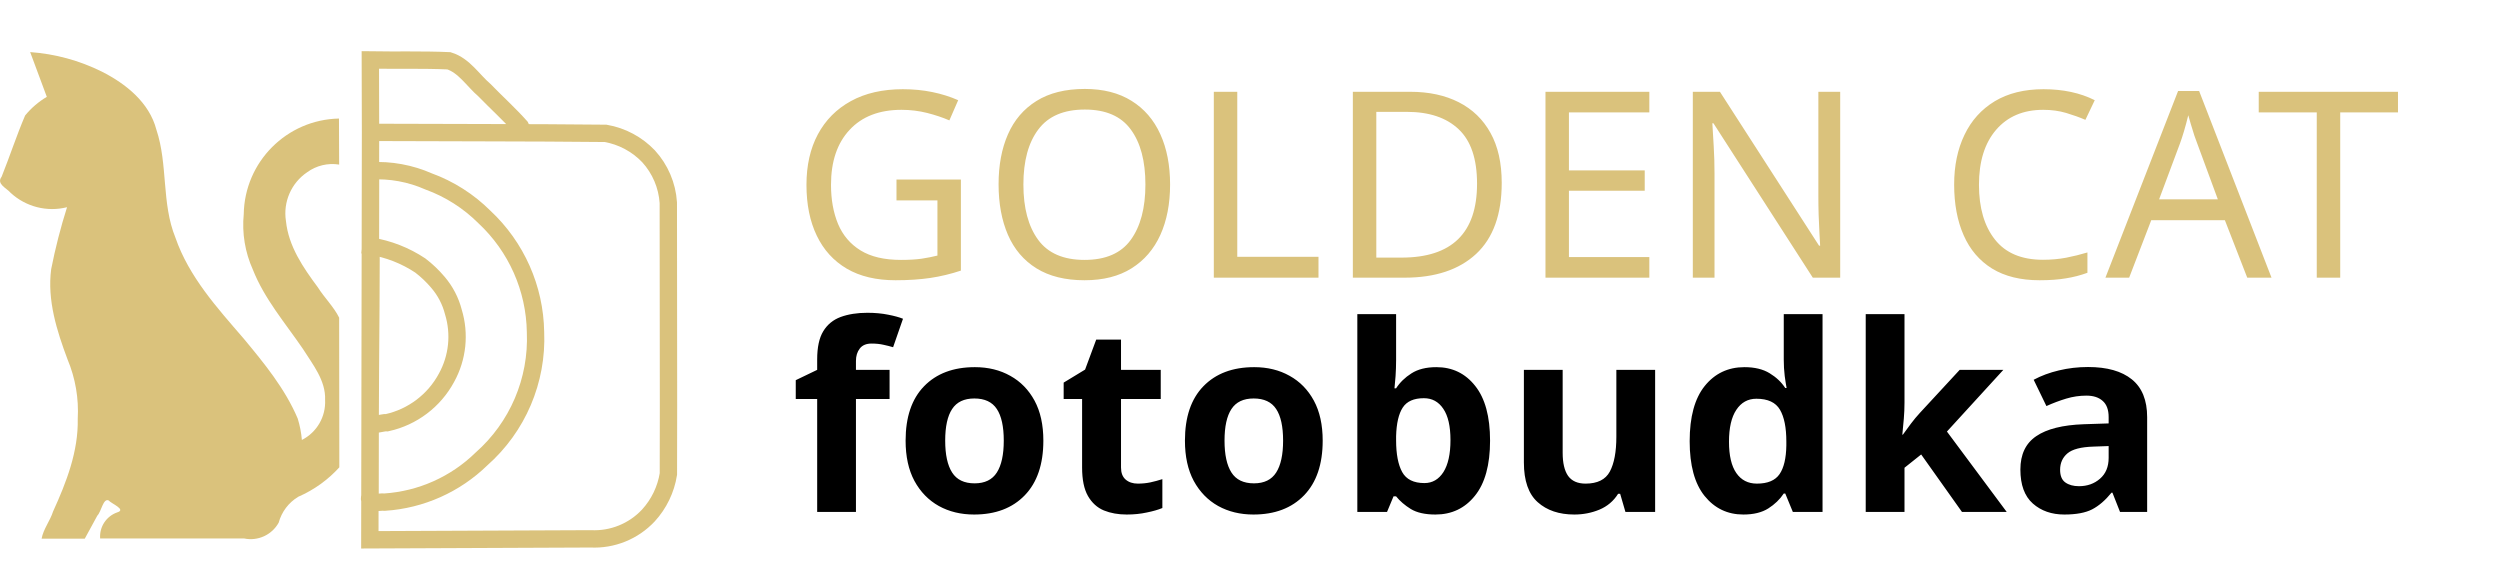
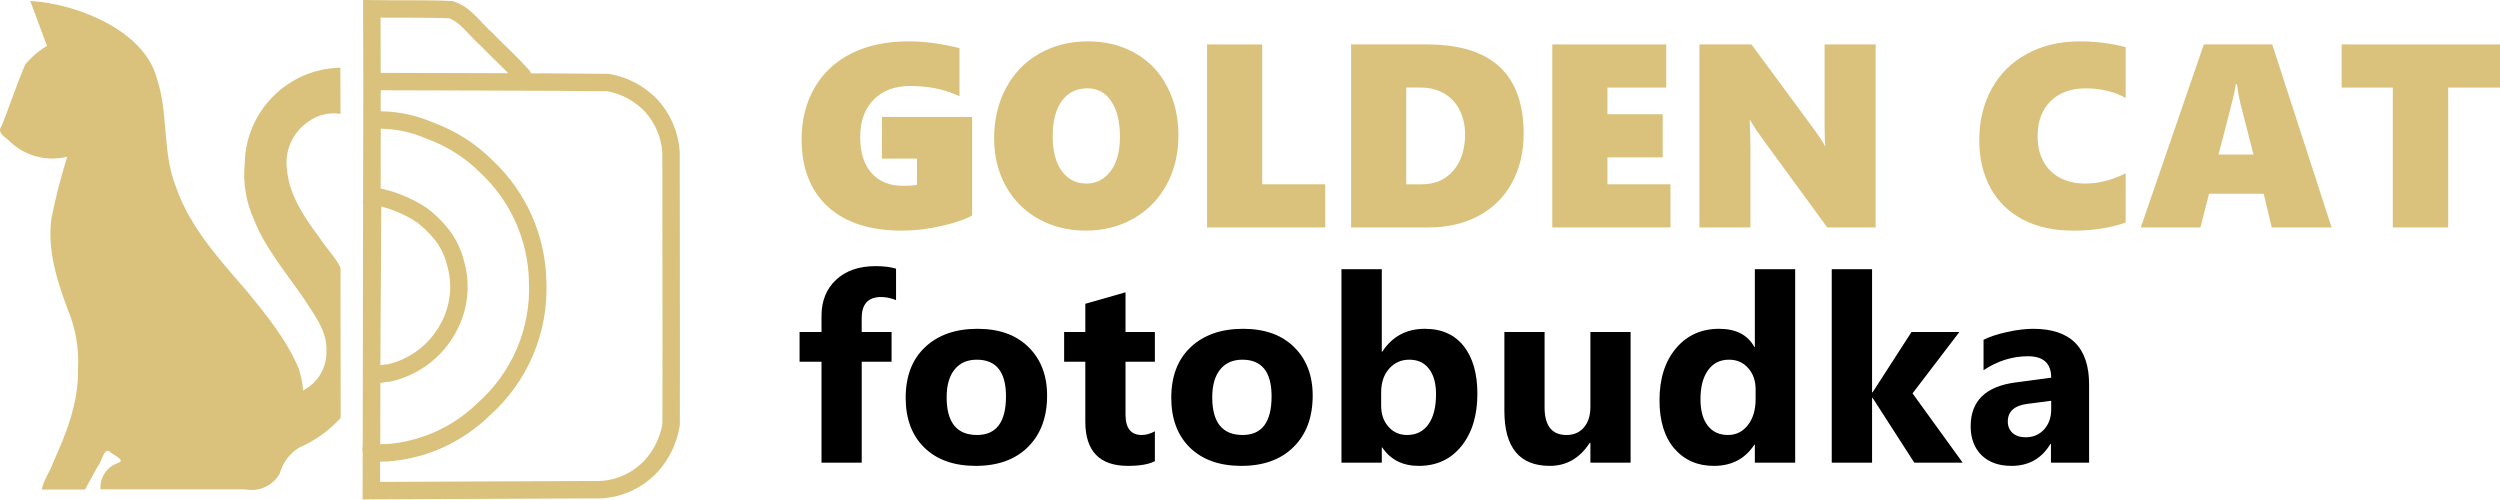
- <svg xmlns="http://www.w3.org/2000/svg" viewBox="0 0 288.113 67">
-   <defs>
-     <style>.a,.c{fill:#dac27c;}.a,.b{font-size:30px;letter-spacing:0.01em;}.a{font-family:SegoeUIBlack, Segoe UI;}.b{font-family:SegoeUI-Bold, Segoe UI;font-weight:700;}.d{fill:none;stroke:#dac27c;stroke-width:2px;}</style>
+ <svg xmlns="http://www.w3.org/2000/svg" height="57.317" width="286.934" id="svg26" version="1.1" viewBox="0 0 286.934 57.317">
+   <defs id="defs4">
+     <style id="style2">.a,.c{fill:#dac27c;}.a,.b{font-size:30px;letter-spacing:0.01em;}.a{font-family:SegoeUIBlack, Segoe UI;}.b{font-family:SegoeUI-Bold, Segoe UI;font-weight:700;}.d{fill:none;stroke:#dac27c;stroke-width:2px;}</style>
  </defs>
-   <g transform="translate(-79.887 -33)">
-     <g transform="translate(32)">
-       <text class="a" transform="translate(139 65)">
-         <tspan x="0" y="0">GOLDEN CAT</tspan>
-       </text>
-       <text class="b" transform="translate(139 92)">
-         <tspan x="0" y="0">fotobudka</tspan>
-       </text>
-     </g>
-     <g transform="translate(-641 -394)">
-       <path class="c" d="M103.318,31.3a22.149,22.149,0,0,1,8.275,2.256c2.768,1.4,5.458,3.552,6.276,6.679,1.351,4.04.579,8.485,2.2,12.46,1.553,4.494,4.8,8.073,7.851,11.608,2.372,2.856,4.783,5.792,6.241,9.235A11.762,11.762,0,0,1,134.64,76a4.9,4.9,0,0,0,2.675-4.614c.091-2.238-1.436-4.1-2.571-5.9-2.027-2.966-4.415-5.731-5.752-9.109a12.582,12.582,0,0,1-1.053-6.4,11.207,11.207,0,0,1,10.975-11.018q.01,2.653.021,5.306a4.937,4.937,0,0,0-3.69.885,5.714,5.714,0,0,0-2.442,5.619c.294,2.906,1.98,5.36,3.675,7.64.753,1.2,1.844,2.251,2.457,3.5q.01,8.624.02,17.248a13.881,13.881,0,0,1-4.73,3.389,5.009,5.009,0,0,0-2.258,2.984,3.688,3.688,0,0,1-3.977,1.825h-16.6a2.949,2.949,0,0,1,1.97-3.008c1.083-.323-.655-.992-1-1.381-.626-.266-.833,1.3-1.293,1.753l-1.448,2.657h-4.976c.2-1.1.978-2.05,1.323-3.134,1.534-3.366,2.924-6.923,2.842-10.685a15.442,15.442,0,0,0-1.171-6.829c-1.242-3.311-2.359-6.833-1.89-10.41a65.725,65.725,0,0,1,1.828-7.14,7.055,7.055,0,0,1-6.493-1.651c-.47-.558-1.687-1.026-1.047-1.86.94-2.34,1.717-4.744,2.709-7.061a9.441,9.441,0,0,1,2.5-2.147l-1.92-5.162Z" transform="translate(621.038 401.702)" />
-       <g transform="translate(768.478 452.913)">
-         <path class="d" d="M126.866,77.395a14.468,14.468,0,0,1,5.727,2.235,13.016,13.016,0,0,1,2.027,1.93,8.478,8.478,0,0,1,1.783,3.414,9.77,9.77,0,0,1-.792,7.6,10.3,10.3,0,0,1-6.834,5.169c-.584-.068-1.994.606-1.96-.215C126.824,90.944,127.007,75.78,126.866,77.395Zm0-8.675a14.621,14.621,0,0,1,6.682,1.22,17.682,17.682,0,0,1,6.436,4.1,18.532,18.532,0,0,1,5.888,13.267,18.462,18.462,0,0,1-6.239,14.628,17.634,17.634,0,0,1-11.127,4.966c-.727-.085-2.059.446-1.7-.75q.021-18.72.056-37.43Zm-.008-4.433q-.01-4.171-.021-8.342c3.016.048,6.045-.039,9.052.093,1.752.538,2.769,2.251,4.11,3.4,1.369,1.412,2.851,2.747,4.15,4.207a1.1,1.1,0,0,1,.115.685m-17.406-.041c9.03.047,18.069.016,27.093.112a8.986,8.986,0,0,1,4.953,2.649,8.789,8.789,0,0,1,2.273,5.338c-.01,10.424.047,20.852.009,31.274a9.227,9.227,0,0,1-2.31,4.782,8.531,8.531,0,0,1-6.654,2.688l-25.443.11.079-46.954Z" transform="translate(-131.748 -74.946)" />
+   <g id="g24" transform="translate(-79.89101,-38.89592)">
+     <g id="g14" transform="translate(32)" />
+     <g id="g3747">
+       <g id="text8" style="font-size:30px;font-family:SegoeUIBlack, 'Segoe UI';letter-spacing:0.01em;fill:#dac27c" transform="translate(171,65)" aria-label="GOLDEN CAT">
+         <path id="path3749" d="m 20.464,-1.377 q -1.187,0.674 -3.545,1.216 -2.358,0.527 -4.497,0.527 -5.522,0 -8.525,-2.754 -3.003,-2.769 -3.003,-7.749 0,-3.34 1.509,-5.933 1.523,-2.593 4.277,-3.94 2.754,-1.348 6.489,-1.348 2.739,0 5.845,0.776 v 5.522 q -1.45,-0.659 -2.783,-0.908 -1.333,-0.264 -2.915,-0.264 -2.607,0 -4.16,1.567 -1.538,1.567 -1.538,4.307 0,2.622 1.289,4.102 1.304,1.479 3.633,1.479 1.084,0 1.597,-0.117 v -3.003 h -4.028 v -4.79 h 10.356 z" />
+         <path id="path3751" d="m 44.143,-10.562 q 0,3.164 -1.362,5.669 -1.362,2.49 -3.809,3.882 -2.446,1.377 -5.479,1.377 -2.959,0 -5.391,-1.333 -2.417,-1.348 -3.765,-3.765 -1.348,-2.432 -1.348,-5.493 0,-3.208 1.362,-5.771 1.362,-2.563 3.823,-3.955 2.461,-1.406 5.596,-1.406 3.018,0 5.391,1.348 2.388,1.333 3.677,3.823 1.304,2.476 1.304,5.625 z m -6.709,0.176 q 0,-2.593 -0.996,-4.087 -0.996,-1.494 -2.725,-1.494 -1.89,0 -2.944,1.436 -1.055,1.436 -1.055,4.058 0,2.563 1.04,3.999 1.055,1.436 2.856,1.436 1.099,0 1.978,-0.645 0.879,-0.645 1.362,-1.846 0.483,-1.201 0.483,-2.856 z" />
+         <path id="path3753" d="m 47.431,0 v -21.006 h 6.328 v 16.055 h 7.236 V 0 Z" />
+         <path id="path3755" d="m 83.766,-10.767 q 0,3.193 -1.348,5.654 -1.333,2.446 -3.823,3.779 Q 76.105,0 72.853,0 h -8.892 v -21.006 h 8.701 q 11.104,0 11.104,10.239 z m -6.724,0.059 q 0,-1.538 -0.63,-2.769 -0.615,-1.23 -1.772,-1.904 -1.157,-0.674 -2.725,-0.674 H 70.29 v 11.104 h 1.772 q 2.271,0 3.618,-1.553 1.362,-1.567 1.362,-4.204 z" />
+         <path id="path3757" d="m 87.054,0 v -21.006 h 13.081 v 4.951 h -6.753 v 3.062 h 6.343 v 4.951 h -6.343 v 3.091 h 7.236 V 0 Z" />
+         <path id="path3759" d="m 118.614,0 -7.412,-10.137 q -0.879,-1.201 -1.436,-2.168 h -0.059 q 0.088,1.553 0.088,3.486 V 0 h -5.859 v -21.006 h 5.977 l 7.104,9.639 q 0.132,0.19 0.322,0.454 0.19,0.264 0.381,0.542 0.19,0.278 0.352,0.542 0.176,0.264 0.264,0.469 h 0.059 q -0.088,-0.645 -0.088,-2.227 v -9.419 h 5.859 V 0 Z" />
+         <path id="path3761" d="m 152.862,-0.571 q -2.607,0.938 -6.021,0.938 -3.354,0 -5.786,-1.274 -2.432,-1.289 -3.721,-3.647 -1.274,-2.373 -1.274,-5.464 0,-3.325 1.436,-5.918 1.436,-2.593 4.058,-3.999 2.622,-1.421 6.035,-1.421 2.725,0 5.273,0.659 v 5.845 q -0.879,-0.527 -2.095,-0.82 -1.216,-0.293 -2.461,-0.293 -2.578,0 -4.072,1.479 -1.48,1.479 -1.48,4.014 0,2.52 1.48,3.984 1.494,1.45 3.984,1.45 2.3,0 4.644,-1.172 z" />
+         <path id="path3763" d="m 169.627,0 -0.923,-3.867 h -6.27 L 161.438,0 h -6.841 l 7.236,-21.006 h 7.852 L 176.497,0 Z m -3.984,-16.436 h -0.146 q -0.029,0.352 -0.205,1.157 -0.176,0.806 -1.772,6.914 h 4.014 l -1.465,-5.713 q -0.308,-1.26 -0.425,-2.358 z" />
+         <path id="path3765" d="M 189.878,-16.055 V 0 h -6.357 v -16.055 h -5.874 v -4.951 H 195.825 v 4.951 z" />
+       </g>
+       <g id="text12" style="font-weight:700;font-size:30px;font-family:SegoeUI-Bold, 'Segoe UI';letter-spacing:0.01em" transform="translate(171,92)" aria-label="fotobudka">
+         <path id="path3768" d="m 11.733,-18.662 q -0.894,-0.352 -1.714,-0.352 -2.227,0 -2.227,2.417 V -15 h 3.428 v 3.413 H 7.793 V 0 H 3.179 V -11.587 H 0.659 V -15 H 3.179 v -1.86 q 0,-2.563 1.67,-4.131 1.67,-1.567 4.541,-1.567 1.406,0 2.344,0.293 z" />
+         <path id="path3770" d="m 20.881,0.366 q -3.75,0 -5.903,-2.095 -2.139,-2.109 -2.139,-5.713 0,-3.721 2.227,-5.815 2.227,-2.109 6.021,-2.109 3.735,0 5.859,2.109 2.124,2.095 2.124,5.552 0,3.735 -2.197,5.903 -2.183,2.168 -5.991,2.168 z M 20.998,-11.821 q -1.641,0 -2.549,1.128 -0.908,1.128 -0.908,3.193 0,4.321 3.486,4.321 3.325,0 3.325,-4.438 0,-4.204 -3.354,-4.204 z" />
+         <path id="path3772" d="m 41.44,-0.176 q -1.025,0.542 -3.091,0.542 -4.893,0 -4.893,-5.083 V -11.587 H 31.025 V -15 h 2.432 v -3.237 l 4.614,-1.318 V -15 h 3.369 v 3.413 h -3.369 v 6.064 q 0,2.344 1.86,2.344 0.732,0 1.509,-0.425 z" />
+         <path id="path3774" d="m 51.364,0.366 q -3.75,0 -5.903,-2.095 -2.139,-2.109 -2.139,-5.713 0,-3.721 2.227,-5.815 2.227,-2.109 6.021,-2.109 3.735,0 5.859,2.109 2.124,2.095 2.124,5.552 0,3.735 -2.197,5.903 -2.183,2.168 -5.991,2.168 z M 51.481,-11.821 q -1.641,0 -2.549,1.128 -0.908,1.128 -0.908,3.193 0,4.321 3.486,4.321 3.325,0 3.325,-4.438 0,-4.204 -3.354,-4.204 z" />
+         <path id="path3776" d="M 67.543,-1.743 H 67.484 V 0 h -4.629 v -22.207 h 4.629 v 9.463 h 0.059 q 1.714,-2.622 4.878,-2.622 2.9,0 4.468,1.992 1.567,1.992 1.567,5.449 0,3.75 -1.831,6.021 -1.831,2.271 -4.893,2.271 -2.769,0 -4.189,-2.109 z m -0.132,-6.328 v 1.538 q 0,1.45 0.835,2.402 0.835,0.952 2.139,0.952 1.582,0 2.446,-1.216 0.879,-1.23 0.879,-3.472 0,-1.86 -0.806,-2.9 -0.791,-1.055 -2.271,-1.055 -1.392,0 -2.314,1.04 -0.908,1.04 -0.908,2.71 z" />
+         <path id="path3778" d="m 96.041,0 h -4.614 v -2.285 h -0.073 q -1.714,2.651 -4.585,2.651 -5.215,0 -5.215,-6.313 V -15 h 4.614 v 8.643 q 0,3.179 2.52,3.179 1.245,0 1.992,-0.864 0.747,-0.879 0.747,-2.373 V -15 h 4.614 z" />
+         <path id="path3780" d="m 114.93,0 h -4.629 v -2.065 h -0.059 q -1.582,2.432 -4.644,2.432 -2.812,0 -4.526,-1.978 -1.714,-1.992 -1.714,-5.552 0,-3.721 1.89,-5.962 1.89,-2.241 4.951,-2.241 2.9,0 4.043,2.08 h 0.059 v -8.921 h 4.629 z m -4.541,-7.295 v -1.128 q 0,-1.465 -0.85,-2.432 -0.85,-0.967 -2.212,-0.967 -1.538,0 -2.402,1.216 -0.864,1.201 -0.864,3.311 0,1.978 0.835,3.047 0.835,1.069 2.314,1.069 1.406,0 2.285,-1.128 0.894,-1.128 0.894,-2.988 z" />
+         <path id="path3782" d="m 134.156,0 h -5.552 l -4.79,-7.441 h -0.059 V 0 h -4.629 v -22.207 h 4.629 v 14.136 h 0.059 L 128.282,-15 h 5.493 l -5.376,7.046 z" />
+         <path id="path3784" d="m 148.665,0 h -4.38 v -2.153 h -0.059 q -1.509,2.52 -4.468,2.52 -2.183,0 -3.442,-1.23 -1.245,-1.245 -1.245,-3.311 0,-4.365 5.171,-5.039 l 4.072,-0.542 q 0,-2.461 -2.666,-2.461 -2.681,0 -5.098,1.597 v -3.486 q 0.967,-0.498 2.637,-0.879 1.685,-0.381 3.062,-0.381 6.416,0 6.416,6.401 z m -4.351,-6.094 v -1.011 l -2.725,0.352 q -2.256,0.293 -2.256,2.036 0,0.791 0.542,1.304 0.557,0.498 1.494,0.498 1.304,0 2.124,-0.894 0.82,-0.908 0.82,-2.285 z" />
+       </g>
+       <g transform="translate(-641,-394)" id="g22">
+         <path class="c" d="m 103.318,31.3 a 22.149,22.149 0 0 1 8.275,2.256 c 2.768,1.4 5.458,3.552 6.276,6.679 1.351,4.04 0.579,8.485 2.2,12.46 1.553,4.494 4.8,8.073 7.851,11.608 2.372,2.856 4.783,5.792 6.241,9.235 a 11.762,11.762 0 0 1 0.479,2.462 4.9,4.9 0 0 0 2.675,-4.614 c 0.091,-2.238 -1.436,-4.1 -2.571,-5.9 -2.027,-2.966 -4.415,-5.731 -5.752,-9.109 a 12.582,12.582 0 0 1 -1.053,-6.4 11.207,11.207 0 0 1 10.975,-11.018 q 0.01,2.653 0.021,5.306 a 4.937,4.937 0 0 0 -3.69,0.885 5.714,5.714 0 0 0 -2.442,5.619 c 0.294,2.906 1.98,5.36 3.675,7.64 0.753,1.2 1.844,2.251 2.457,3.5 q 0.01,8.624 0.02,17.248 a 13.881,13.881 0 0 1 -4.73,3.389 5.009,5.009 0 0 0 -2.258,2.984 3.688,3.688 0 0 1 -3.977,1.825 h -16.6 a 2.949,2.949 0 0 1 1.97,-3.008 c 1.083,-0.323 -0.655,-0.992 -1,-1.381 -0.626,-0.266 -0.833,1.3 -1.293,1.753 l -1.448,2.657 h -4.976 c 0.2,-1.1 0.978,-2.05 1.323,-3.134 1.534,-3.366 2.924,-6.923 2.842,-10.685 a 15.442,15.442 0 0 0 -1.171,-6.829 c -1.242,-3.311 -2.359,-6.833 -1.89,-10.41 a 65.725,65.725 0 0 1 1.828,-7.14 7.055,7.055 0 0 1 -6.493,-1.651 c -0.47,-0.558 -1.687,-1.026 -1.047,-1.86 0.94,-2.34 1.717,-4.744 2.709,-7.061 a 9.441,9.441 0 0 1 2.5,-2.147 l -1.92,-5.162 z" transform="translate(621.038,401.702)" id="path16" style="fill:#dac27c" />
+         <g transform="translate(768.478,452.913)" id="g20">
+           <path class="d" d="m 126.866,77.395 a 14.468,14.468 0 0 1 5.727,2.235 13.016,13.016 0 0 1 2.027,1.93 8.478,8.478 0 0 1 1.783,3.414 9.77,9.77 0 0 1 -0.792,7.6 10.3,10.3 0 0 1 -6.834,5.169 c -0.584,-0.068 -1.994,0.606 -1.96,-0.215 0.007,-6.584 0.19,-21.748 0.049,-20.133 z m 0,-8.675 a 14.621,14.621 0 0 1 6.682,1.22 17.682,17.682 0 0 1 6.436,4.1 18.532,18.532 0 0 1 5.888,13.267 18.462,18.462 0 0 1 -6.239,14.628 17.634,17.634 0 0 1 -11.127,4.966 c -0.727,-0.085 -2.059,0.446 -1.7,-0.75 q 0.021,-18.72 0.056,-37.43 z m -0.008,-4.433 q -0.01,-4.171 -0.021,-8.342 c 3.016,0.048 6.045,-0.039 9.052,0.093 1.752,0.538 2.769,2.251 4.11,3.4 1.369,1.412 2.851,2.747 4.15,4.207 a 1.1,1.1 0 0 1 0.115,0.685 m -17.406,-0.041 c 9.03,0.047 18.069,0.016 27.093,0.112 a 8.986,8.986 0 0 1 4.953,2.649 8.789,8.789 0 0 1 2.273,5.338 c -0.01,10.424 0.047,20.852 0.009,31.274 a 9.227,9.227 0 0 1 -2.31,4.782 8.531,8.531 0 0 1 -6.654,2.688 l -25.443,0.11 0.079,-46.954 z" transform="translate(-131.748,-74.946)" id="path18" style="fill:none;stroke:#dac27c;stroke-width:2px" />
+         </g>
      </g>
    </g>
  </g>
</svg>
